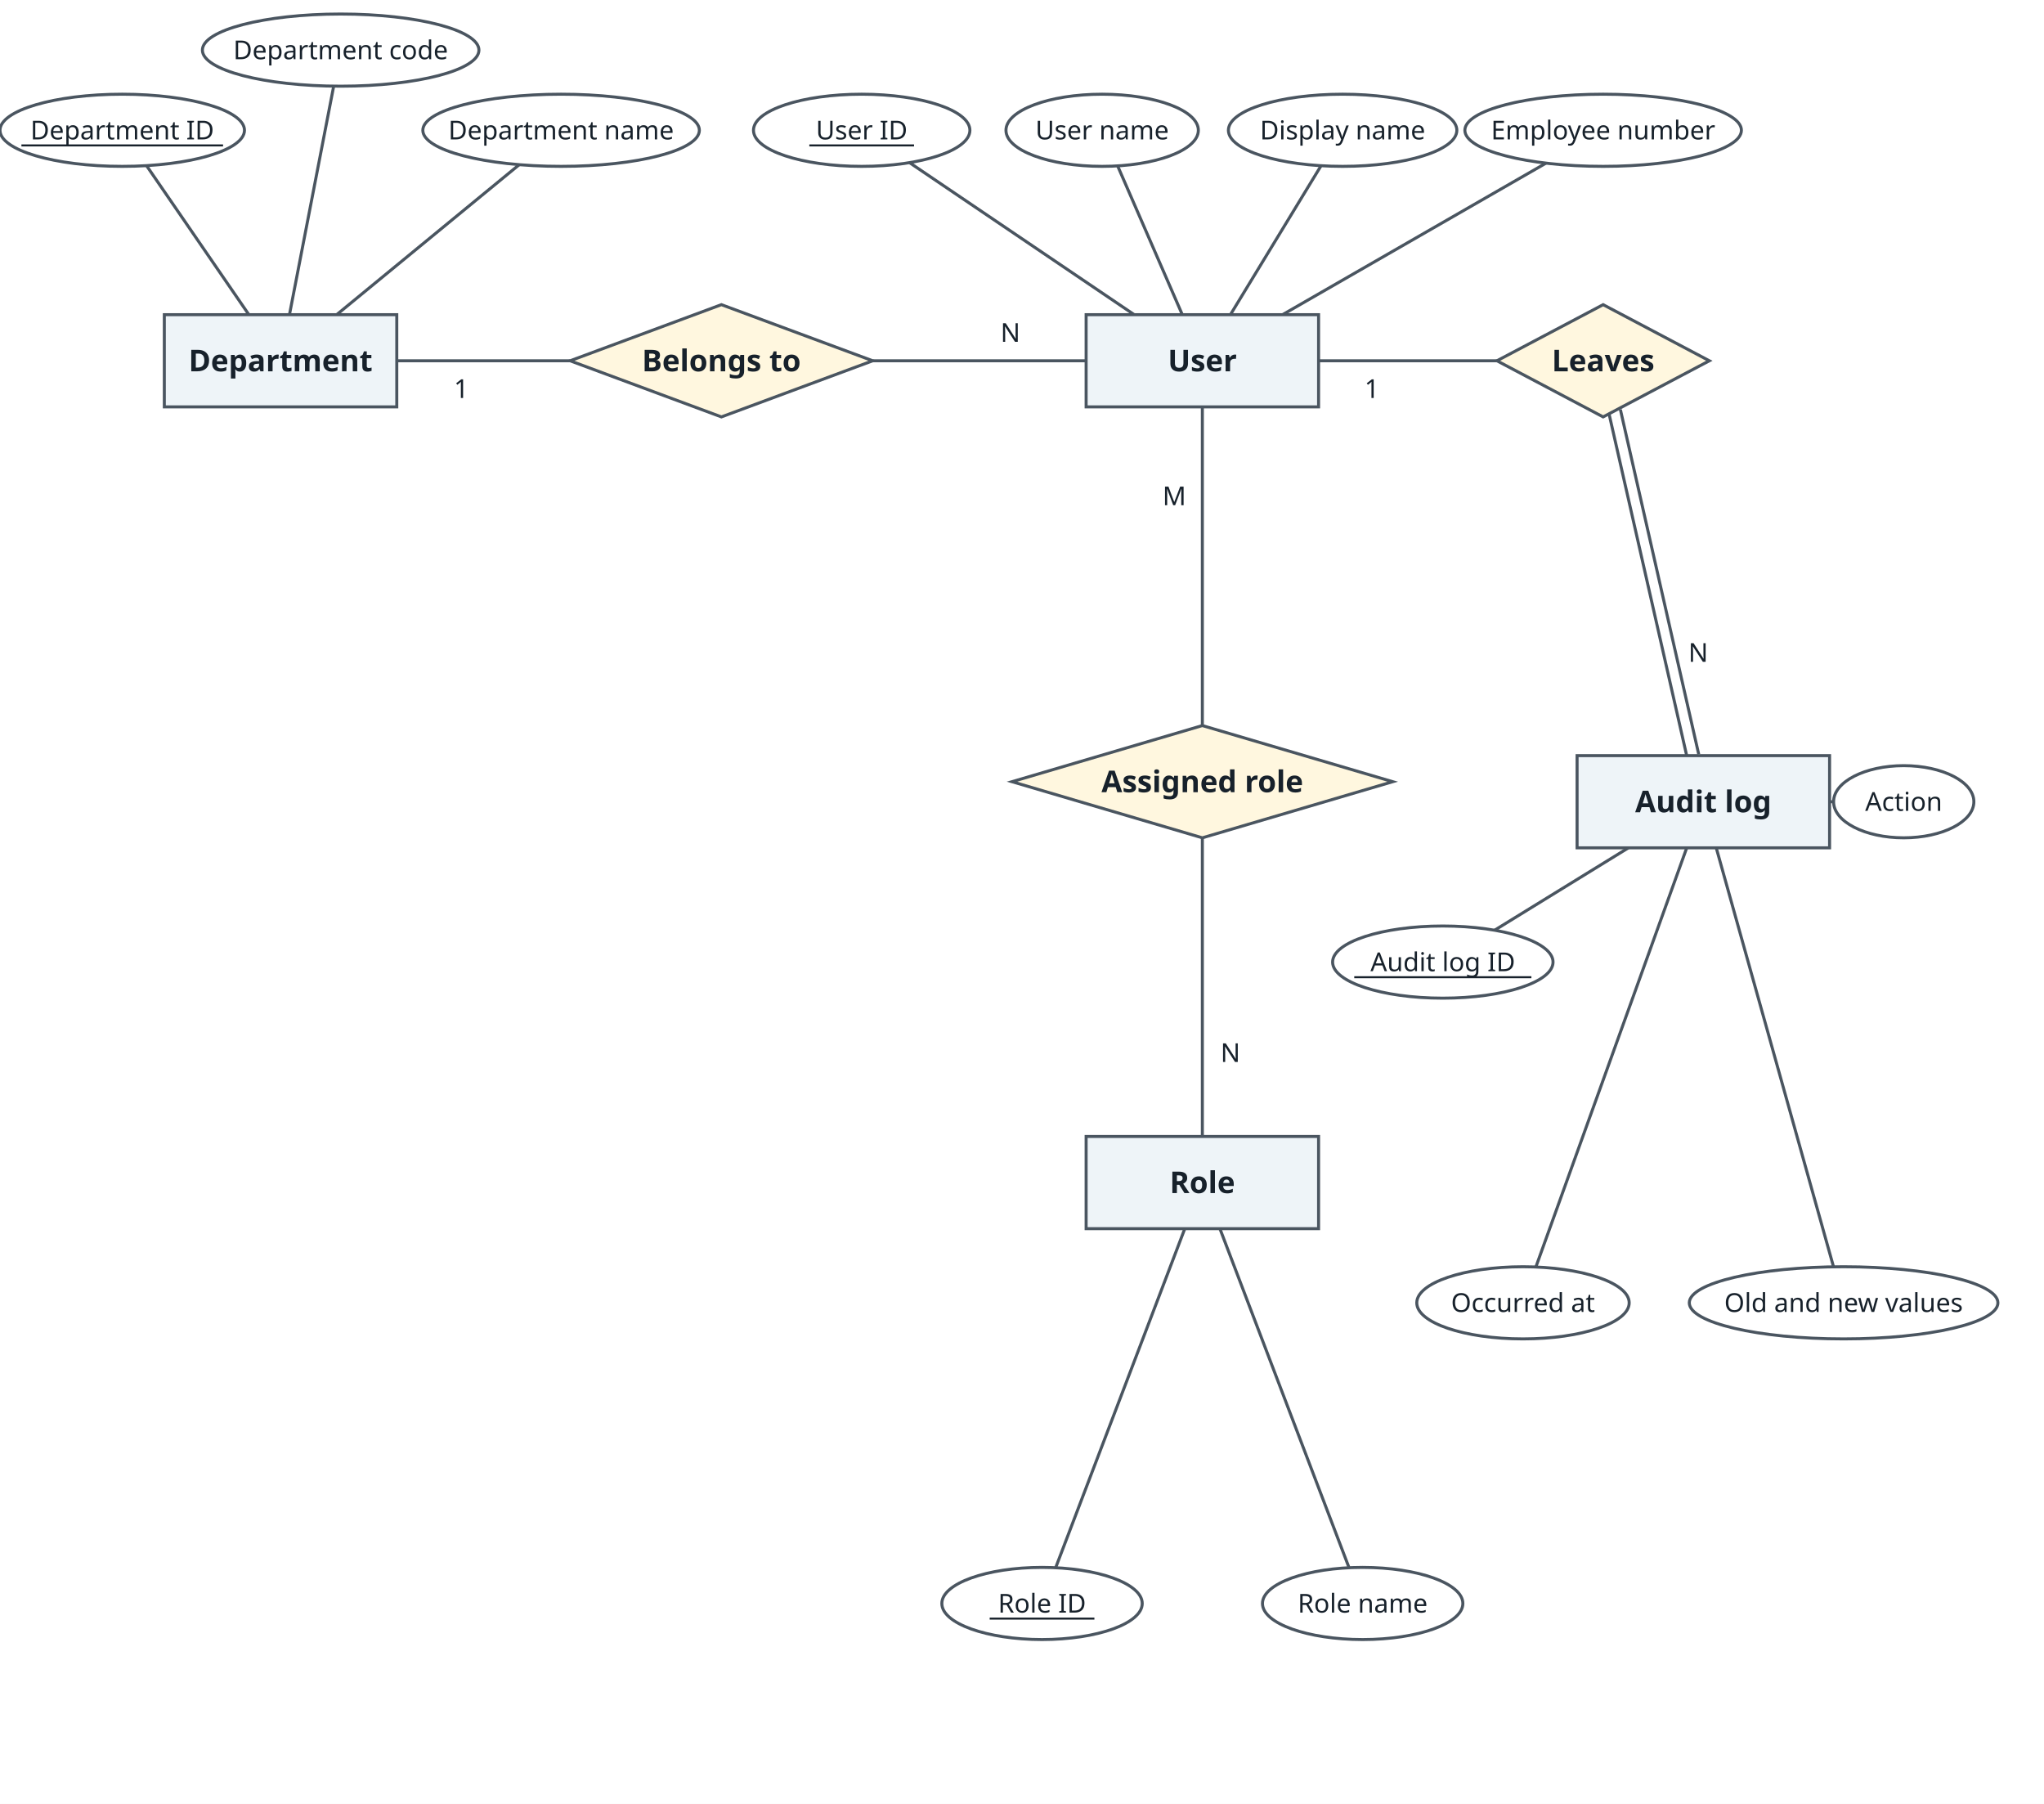
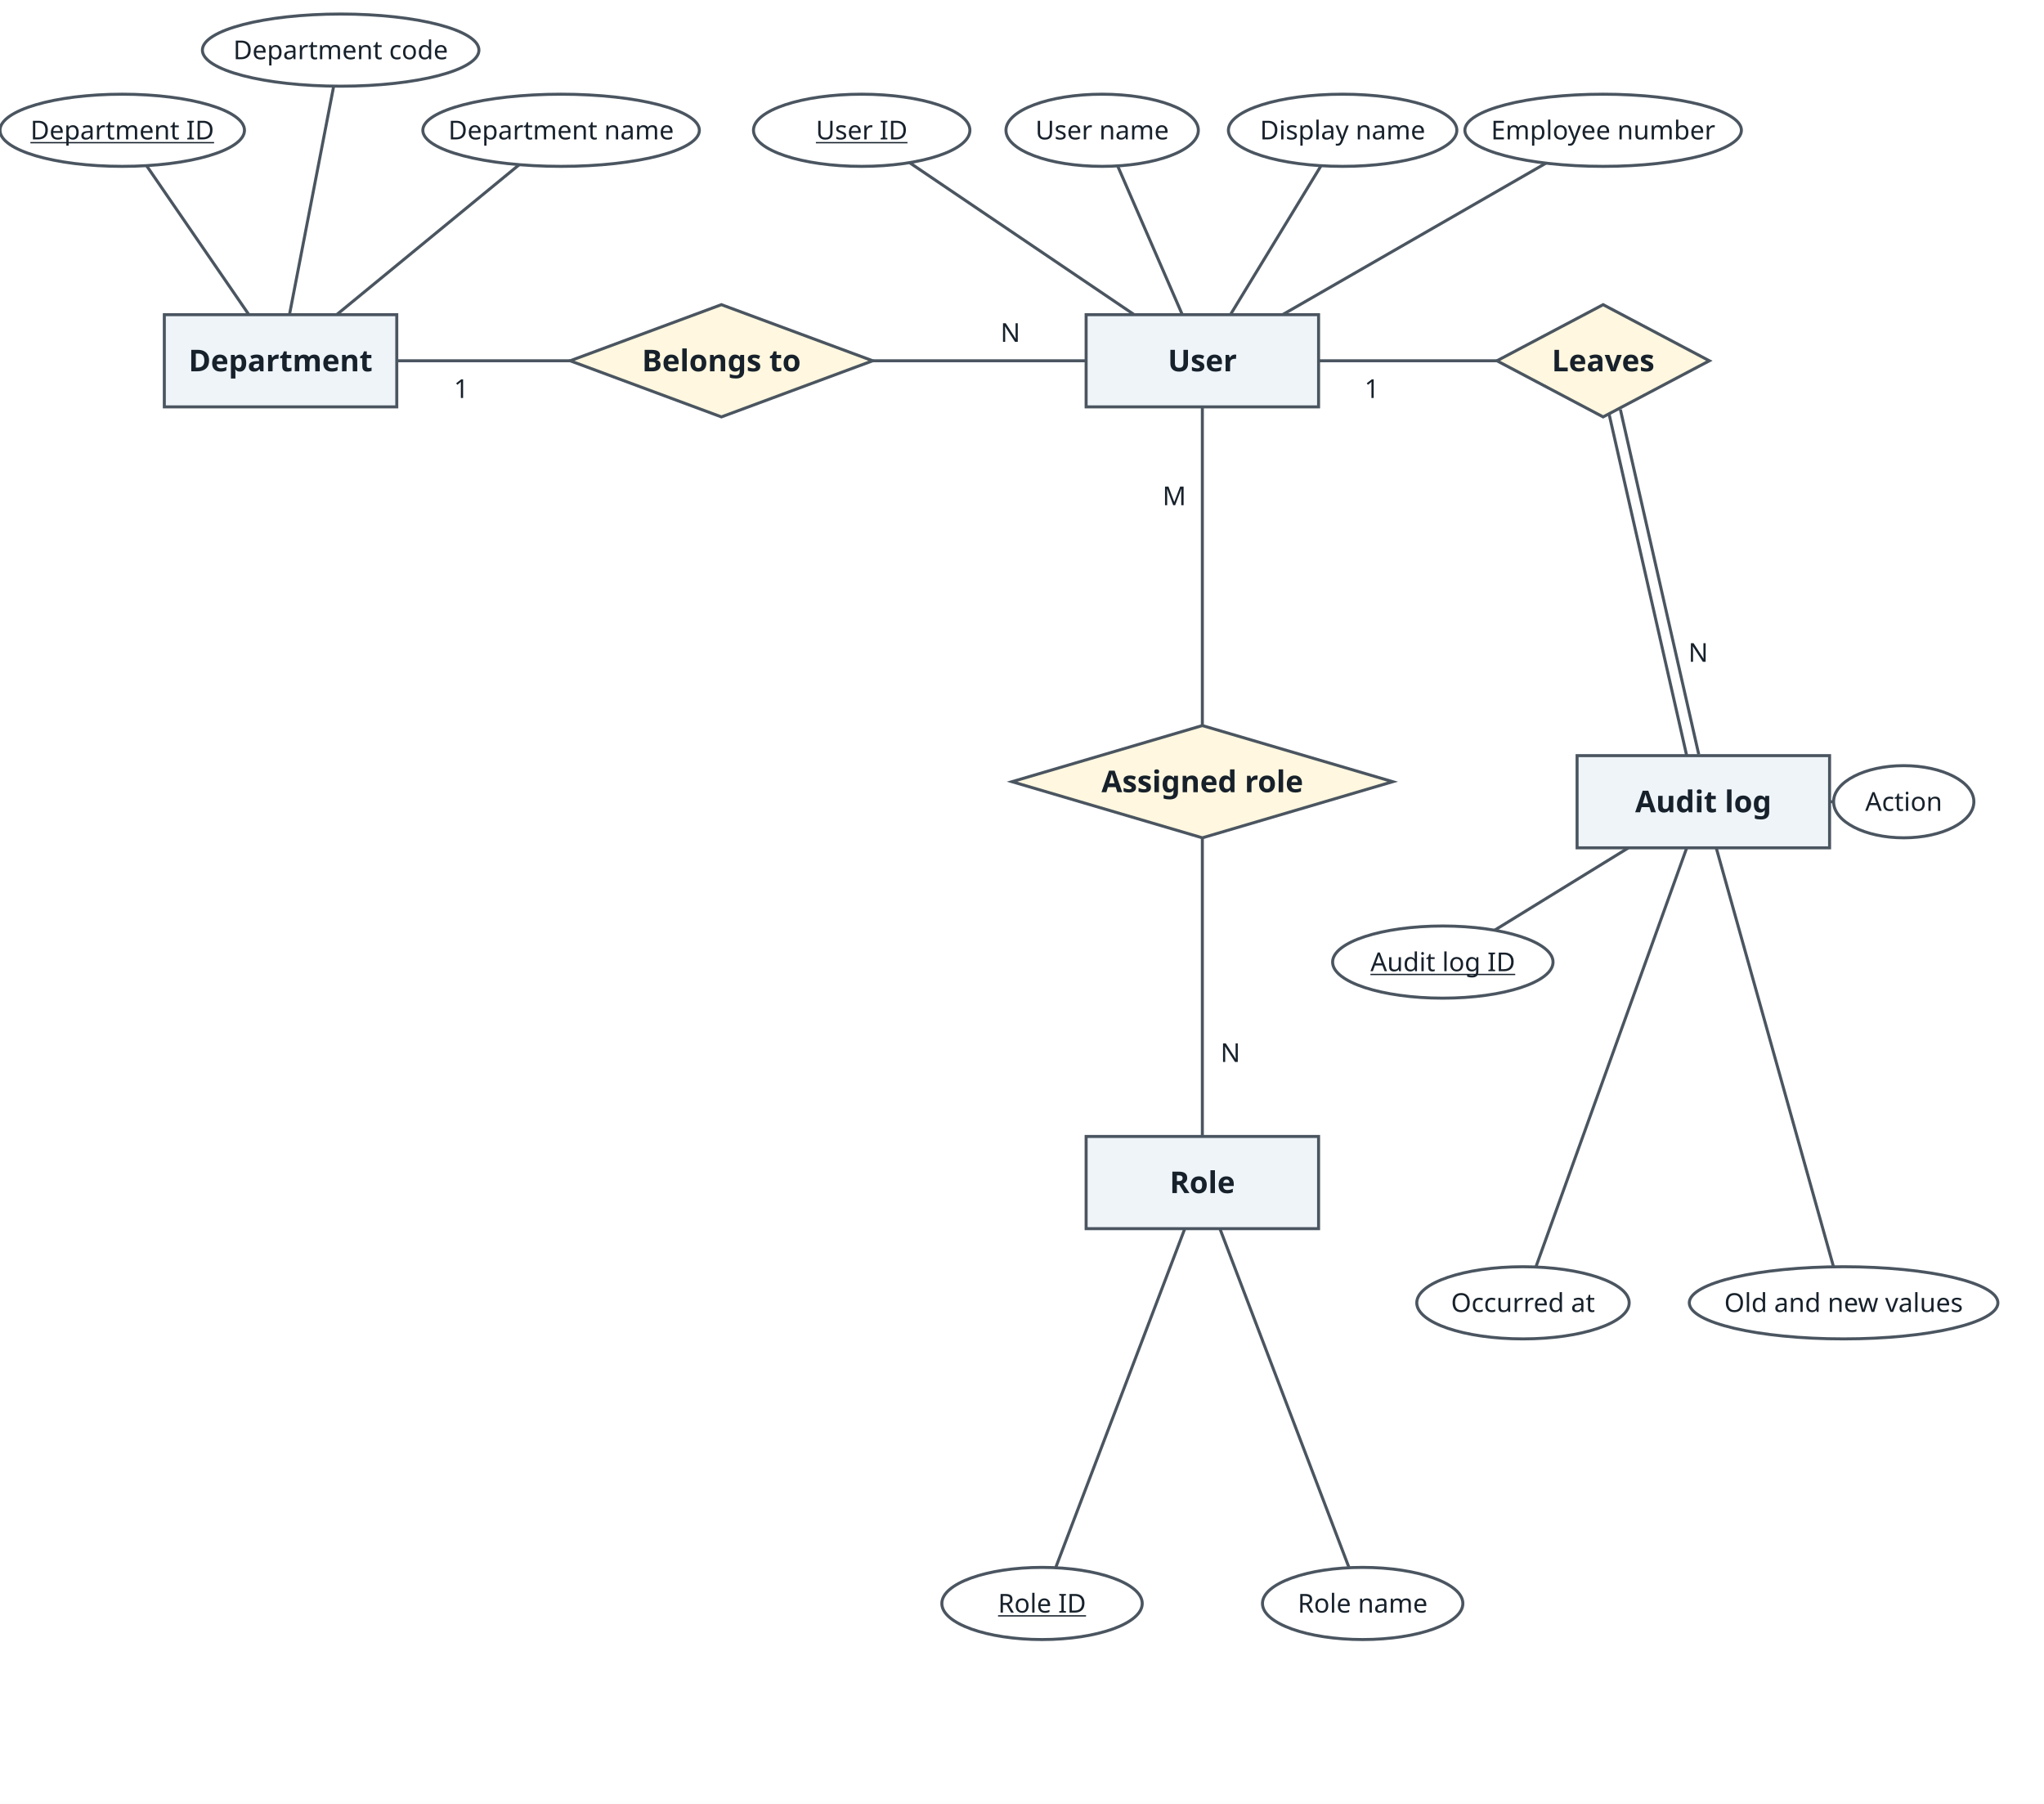
<svg xmlns="http://www.w3.org/2000/svg" width="1020" height="900" viewBox="0 0 1020 900" role="img" aria-labelledby="title description">
  <rect x="0" y="0" width="1020" height="900" fill="#ffffff" />
  <g fill="none" stroke="#4a5560" stroke-width="1.5">
    <line data-name="entity:DEPARTMENT/attribute:DEPARTMENT:DEPARTMENT_ID" x1="124.2" y1="157" x2="73.12" y2="82.64" />
    <line data-name="entity:DEPARTMENT/attribute:DEPARTMENT:DEPARTMENT_CODE" x1="144.45" y1="157" x2="166.52" y2="42.98" />
    <line data-name="entity:DEPARTMENT/attribute:DEPARTMENT:DEPARTMENT_NAME" x1="168" y1="157" x2="259.11" y2="82.16" />
    <line data-name="entity:USER/attribute:USER:USER_ID" x1="566" y1="157" x2="453.87" y2="81.15" />
    <line data-name="entity:USER/attribute:USER:USER_NAME" x1="590" y1="157" x2="557.72" y2="82.77" />
    <line data-name="entity:USER/attribute:USER:DISPLAY_NAME" x1="614" y1="157" x2="659.24" y2="82.68" />
    <line data-name="entity:USER/attribute:USER:EMPLOYEE_NO" x1="640" y1="157" x2="771.49" y2="81.39" />
    <line data-name="entity:ROLE/attribute:ROLE:ROLE_ID" x1="591.24" y1="613" x2="526.79" y2="782.17" />
    <line data-name="entity:ROLE/attribute:ROLE:ROLE_NAME" x1="608.76" y1="613" x2="673.21" y2="782.17" />
    <line data-name="entity:AUDIT_LOG/attribute:AUDIT_LOG:AUDIT_LOG_ID" x1="812.62" y1="423" x2="745.83" y2="464.11" />
    <line data-name="entity:AUDIT_LOG/attribute:AUDIT_LOG:ACTION" x1="913" y1="400" x2="915" y2="400" />
    <line data-name="entity:AUDIT_LOG/attribute:AUDIT_LOG:OCCURRED_AT" x1="841.72" y1="423" x2="766.43" y2="632.13" />
    <line data-name="entity:AUDIT_LOG/attribute:AUDIT_LOG:VALUES" x1="856.44" y1="423" x2="914.97" y2="632.04" />
    <line data-name="relationship:BELONGS/entity:DEPARTMENT/0" x1="198" y1="180" x2="284.5" y2="180" />
    <line data-name="relationship:BELONGS/entity:USER/0" x1="542" y1="180" x2="435.5" y2="180" />
    <line data-name="relationship:ASSIGNS/entity:USER/0" x1="600" y1="203" x2="600" y2="362" />
    <line data-name="relationship:ASSIGNS/entity:ROLE/0" x1="600" y1="567" x2="600" y2="418" />
    <line data-name="relationship:LEAVES/entity:USER/0" x1="658" y1="180" x2="747" y2="180" />
    <line data-name="relationship:LEAVES/entity:AUDIT_LOG/-3" x1="841.85" y1="377.66" x2="802.76" y2="205.66" />
    <line data-name="relationship:LEAVES/entity:AUDIT_LOG/3" x1="847.7" y1="376.34" x2="808.61" y2="204.33" />
  </g>
  <rect data-element="entity:DEPARTMENT" x="82" y="157" width="116" height="46" fill="#eef4f8" stroke="#4a5560" stroke-width="1.5" />
  <rect data-element="entity:USER" x="542" y="157" width="116" height="46" fill="#eef4f8" stroke="#4a5560" stroke-width="1.5" />
  <rect data-element="entity:ROLE" x="542" y="567" width="116" height="46" fill="#eef4f8" stroke="#4a5560" stroke-width="1.5" />
  <rect data-element="entity:AUDIT_LOG" x="787" y="377" width="126" height="46" fill="#eef4f8" stroke="#4a5560" stroke-width="1.5" />
  <polygon data-element="relationship:BELONGS" points="360,152 435.5,180 360,208 284.5,180" fill="#fff7df" stroke="#4a5560" stroke-width="1.5" />
  <polygon data-element="relationship:ASSIGNS" points="600,362 695,390 600,418 505,390" fill="#fff7df" stroke="#4a5560" stroke-width="1.5" />
  <polygon data-element="relationship:LEAVES" points="800,152 853,180 800,208 747,180" fill="#fff7df" stroke="#4a5560" stroke-width="1.5" />
  <ellipse data-element="attribute:DEPARTMENT:DEPARTMENT_ID" cx="61" cy="65" rx="61" ry="18" fill="#ffffff" stroke="#4a5560" stroke-width="1.5" />
  <ellipse data-element="attribute:DEPARTMENT:DEPARTMENT_CODE" cx="170" cy="25" rx="69" ry="18" fill="#ffffff" stroke="#4a5560" stroke-width="1.5" />
  <ellipse data-element="attribute:DEPARTMENT:DEPARTMENT_NAME" cx="280" cy="65" rx="69" ry="18" fill="#ffffff" stroke="#4a5560" stroke-width="1.5" />
  <ellipse data-element="attribute:USER:USER_ID" cx="430" cy="65" rx="54" ry="18" fill="#ffffff" stroke="#4a5560" stroke-width="1.5" />
  <ellipse data-element="attribute:USER:USER_NAME" cx="550" cy="65" rx="48" ry="18" fill="#ffffff" stroke="#4a5560" stroke-width="1.5" />
  <ellipse data-element="attribute:USER:DISPLAY_NAME" cx="670" cy="65" rx="57" ry="18" fill="#ffffff" stroke="#4a5560" stroke-width="1.5" />
  <ellipse data-element="attribute:USER:EMPLOYEE_NO" cx="800" cy="65" rx="69" ry="18" fill="#ffffff" stroke="#4a5560" stroke-width="1.5" />
  <ellipse data-element="attribute:ROLE:ROLE_ID" cx="520" cy="800" rx="50" ry="18" fill="#ffffff" stroke="#4a5560" stroke-width="1.5" />
  <ellipse data-element="attribute:ROLE:ROLE_NAME" cx="680" cy="800" rx="50" ry="18" fill="#ffffff" stroke="#4a5560" stroke-width="1.5" />
  <ellipse data-element="attribute:AUDIT_LOG:AUDIT_LOG_ID" cx="720" cy="480" rx="55" ry="18" fill="#ffffff" stroke="#4a5560" stroke-width="1.5" />
  <ellipse data-element="attribute:AUDIT_LOG:ACTION" cx="950" cy="400" rx="35" ry="18" fill="#ffffff" stroke="#4a5560" stroke-width="1.5" />
  <ellipse data-element="attribute:AUDIT_LOG:OCCURRED_AT" cx="760" cy="650" rx="53" ry="18" fill="#ffffff" stroke="#4a5560" stroke-width="1.5" />
  <ellipse data-element="attribute:AUDIT_LOG:VALUES" cx="920" cy="650" rx="77" ry="18" fill="#ffffff" stroke="#4a5560" stroke-width="1.5" />
  <g font-family="&quot;Microsoft JhengHei&quot;, &quot;Noto Sans TC&quot;, &quot;PingFang TC&quot;, sans-serif" text-anchor="middle" fill="#17212b">
    <text x="140" y="185.25" font-size="15" font-weight="600">Department</text>
-     <text x="61" y="69.55" font-size="13" font-weight="400">Department ID</text>
+     <text x="61" y="69.55" font-size="13" font-weight="400" text-decoration="underline" data-primary-key="attribute:DEPARTMENT:DEPARTMENT_ID">Department ID</text>
    <text x="170" y="29.55" font-size="13" font-weight="400">Department code</text>
    <text x="280" y="69.55" font-size="13" font-weight="400">Department name</text>
    <text x="600" y="185.25" font-size="15" font-weight="600">User</text>
-     <text x="430" y="69.55" font-size="13" font-weight="400">User ID</text>
+     <text x="430" y="69.55" font-size="13" font-weight="400" text-decoration="underline" data-primary-key="attribute:USER:USER_ID">User ID</text>
    <text x="550" y="69.55" font-size="13" font-weight="400">User name</text>
    <text x="670" y="69.55" font-size="13" font-weight="400">Display name</text>
    <text x="800" y="69.55" font-size="13" font-weight="400">Employee number</text>
    <text x="600" y="595.25" font-size="15" font-weight="600">Role</text>
-     <text x="520" y="804.55" font-size="13" font-weight="400">Role ID</text>
+     <text x="520" y="804.55" font-size="13" font-weight="400" text-decoration="underline" data-primary-key="attribute:ROLE:ROLE_ID">Role ID</text>
    <text x="680" y="804.55" font-size="13" font-weight="400">Role name</text>
    <text x="850" y="405.25" font-size="15" font-weight="600">Audit log</text>
-     <text x="720" y="484.55" font-size="13" font-weight="400">Audit log ID</text>
+     <text x="720" y="484.55" font-size="13" font-weight="400" text-decoration="underline" data-primary-key="attribute:AUDIT_LOG:AUDIT_LOG_ID">Audit log ID</text>
    <text x="950" y="404.55" font-size="13" font-weight="400">Action</text>
    <text x="760" y="654.55" font-size="13" font-weight="400">Occurred at</text>
    <text x="920" y="654.55" font-size="13" font-weight="400">Old and new values</text>
    <text x="360" y="185.25" font-size="15" font-weight="600">Belongs to</text>
    <text x="600" y="395.25" font-size="15" font-weight="600">Assigned role</text>
    <text x="800" y="185.25" font-size="15" font-weight="600">Leaves</text>
    <text x="230.2" y="198.55" font-size="13" font-weight="400">1</text>
    <text x="504.2" y="170.55" font-size="13" font-weight="400">N</text>
    <text x="586" y="252.07" font-size="13" font-weight="400">M</text>
    <text x="614" y="529.83" font-size="13" font-weight="400">N</text>
    <text x="684.6" y="198.55" font-size="13" font-weight="400">1</text>
    <text x="847.458" y="330.192" font-size="13" font-weight="400">N</text>
-     <line data-primary-key="attribute:DEPARTMENT:DEPARTMENT_ID" x1="10.69" x2="111.31" y1="72.55" y2="72.55" stroke="#17212b" stroke-width="1" />
-     <line data-primary-key="attribute:USER:USER_ID" x1="403.87" x2="456.13" y1="72.55" y2="72.55" stroke="#17212b" stroke-width="1" />
-     <line data-primary-key="attribute:ROLE:ROLE_ID" x1="493.87" x2="546.13" y1="807.55" y2="807.55" stroke="#17212b" stroke-width="1" />
-     <line data-primary-key="attribute:AUDIT_LOG:AUDIT_LOG_ID" x1="675.8" x2="764.2" y1="487.55" y2="487.55" stroke="#17212b" stroke-width="1" />
  </g>
</svg>
